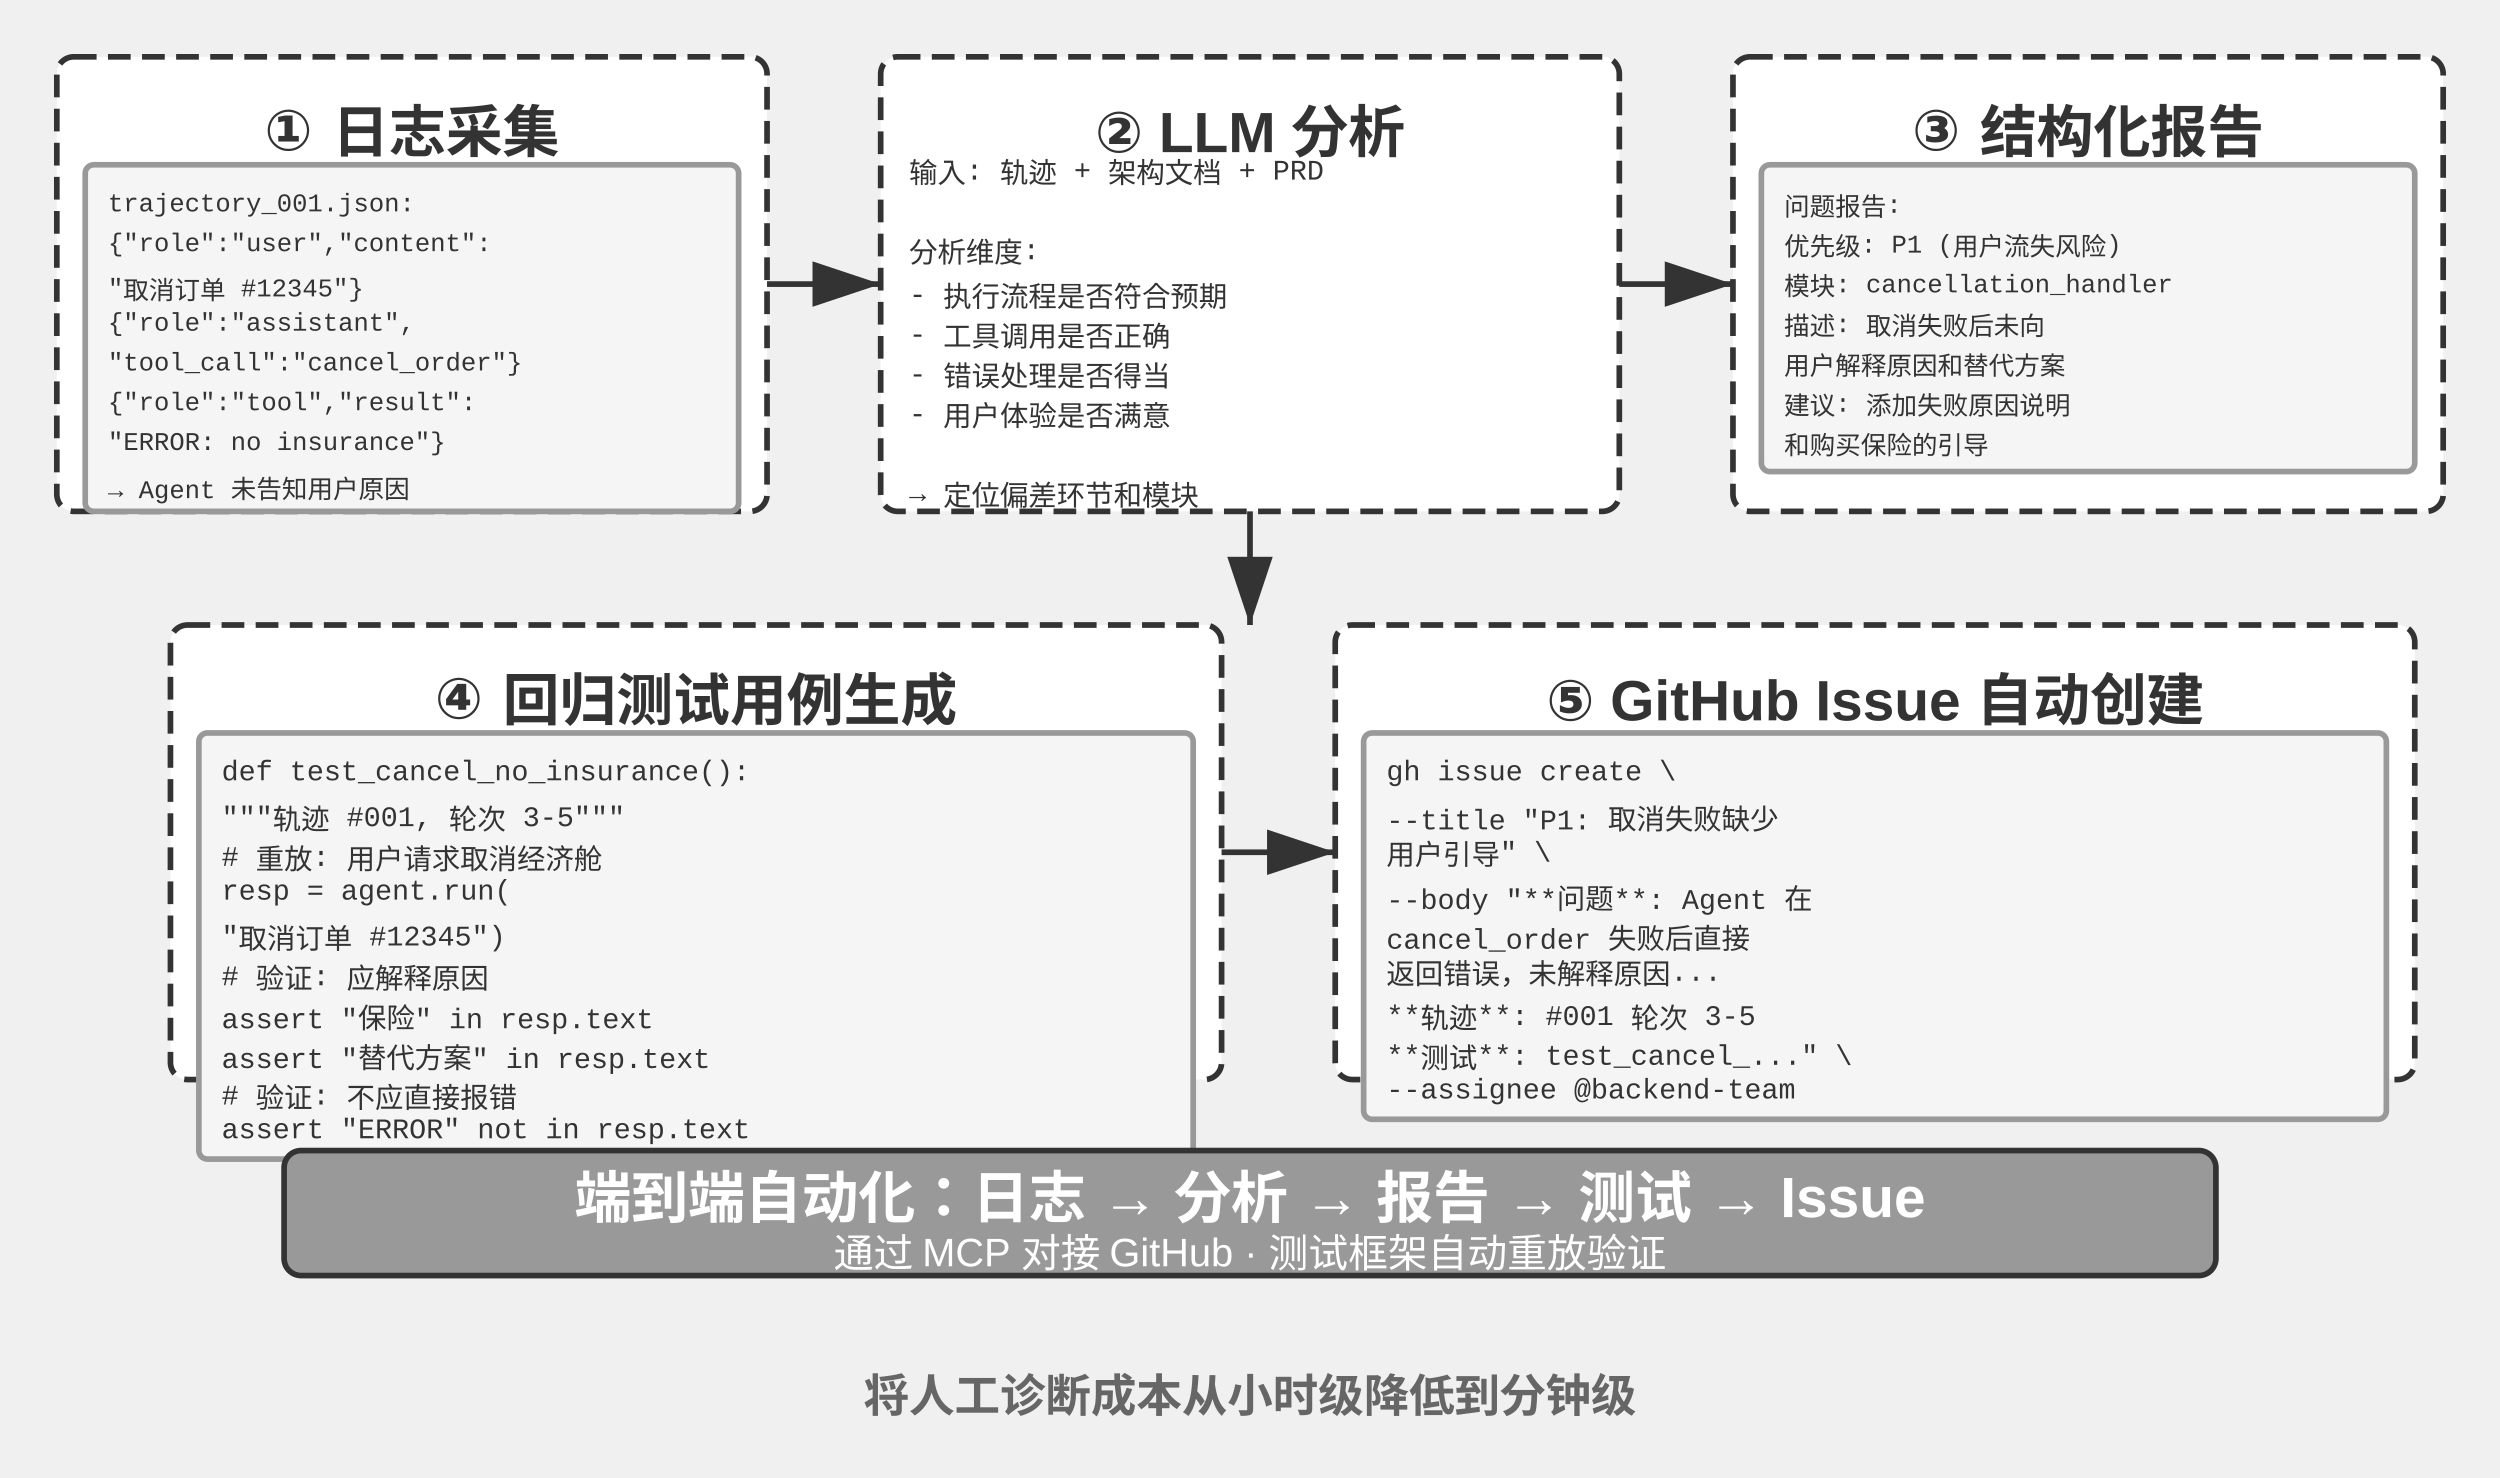
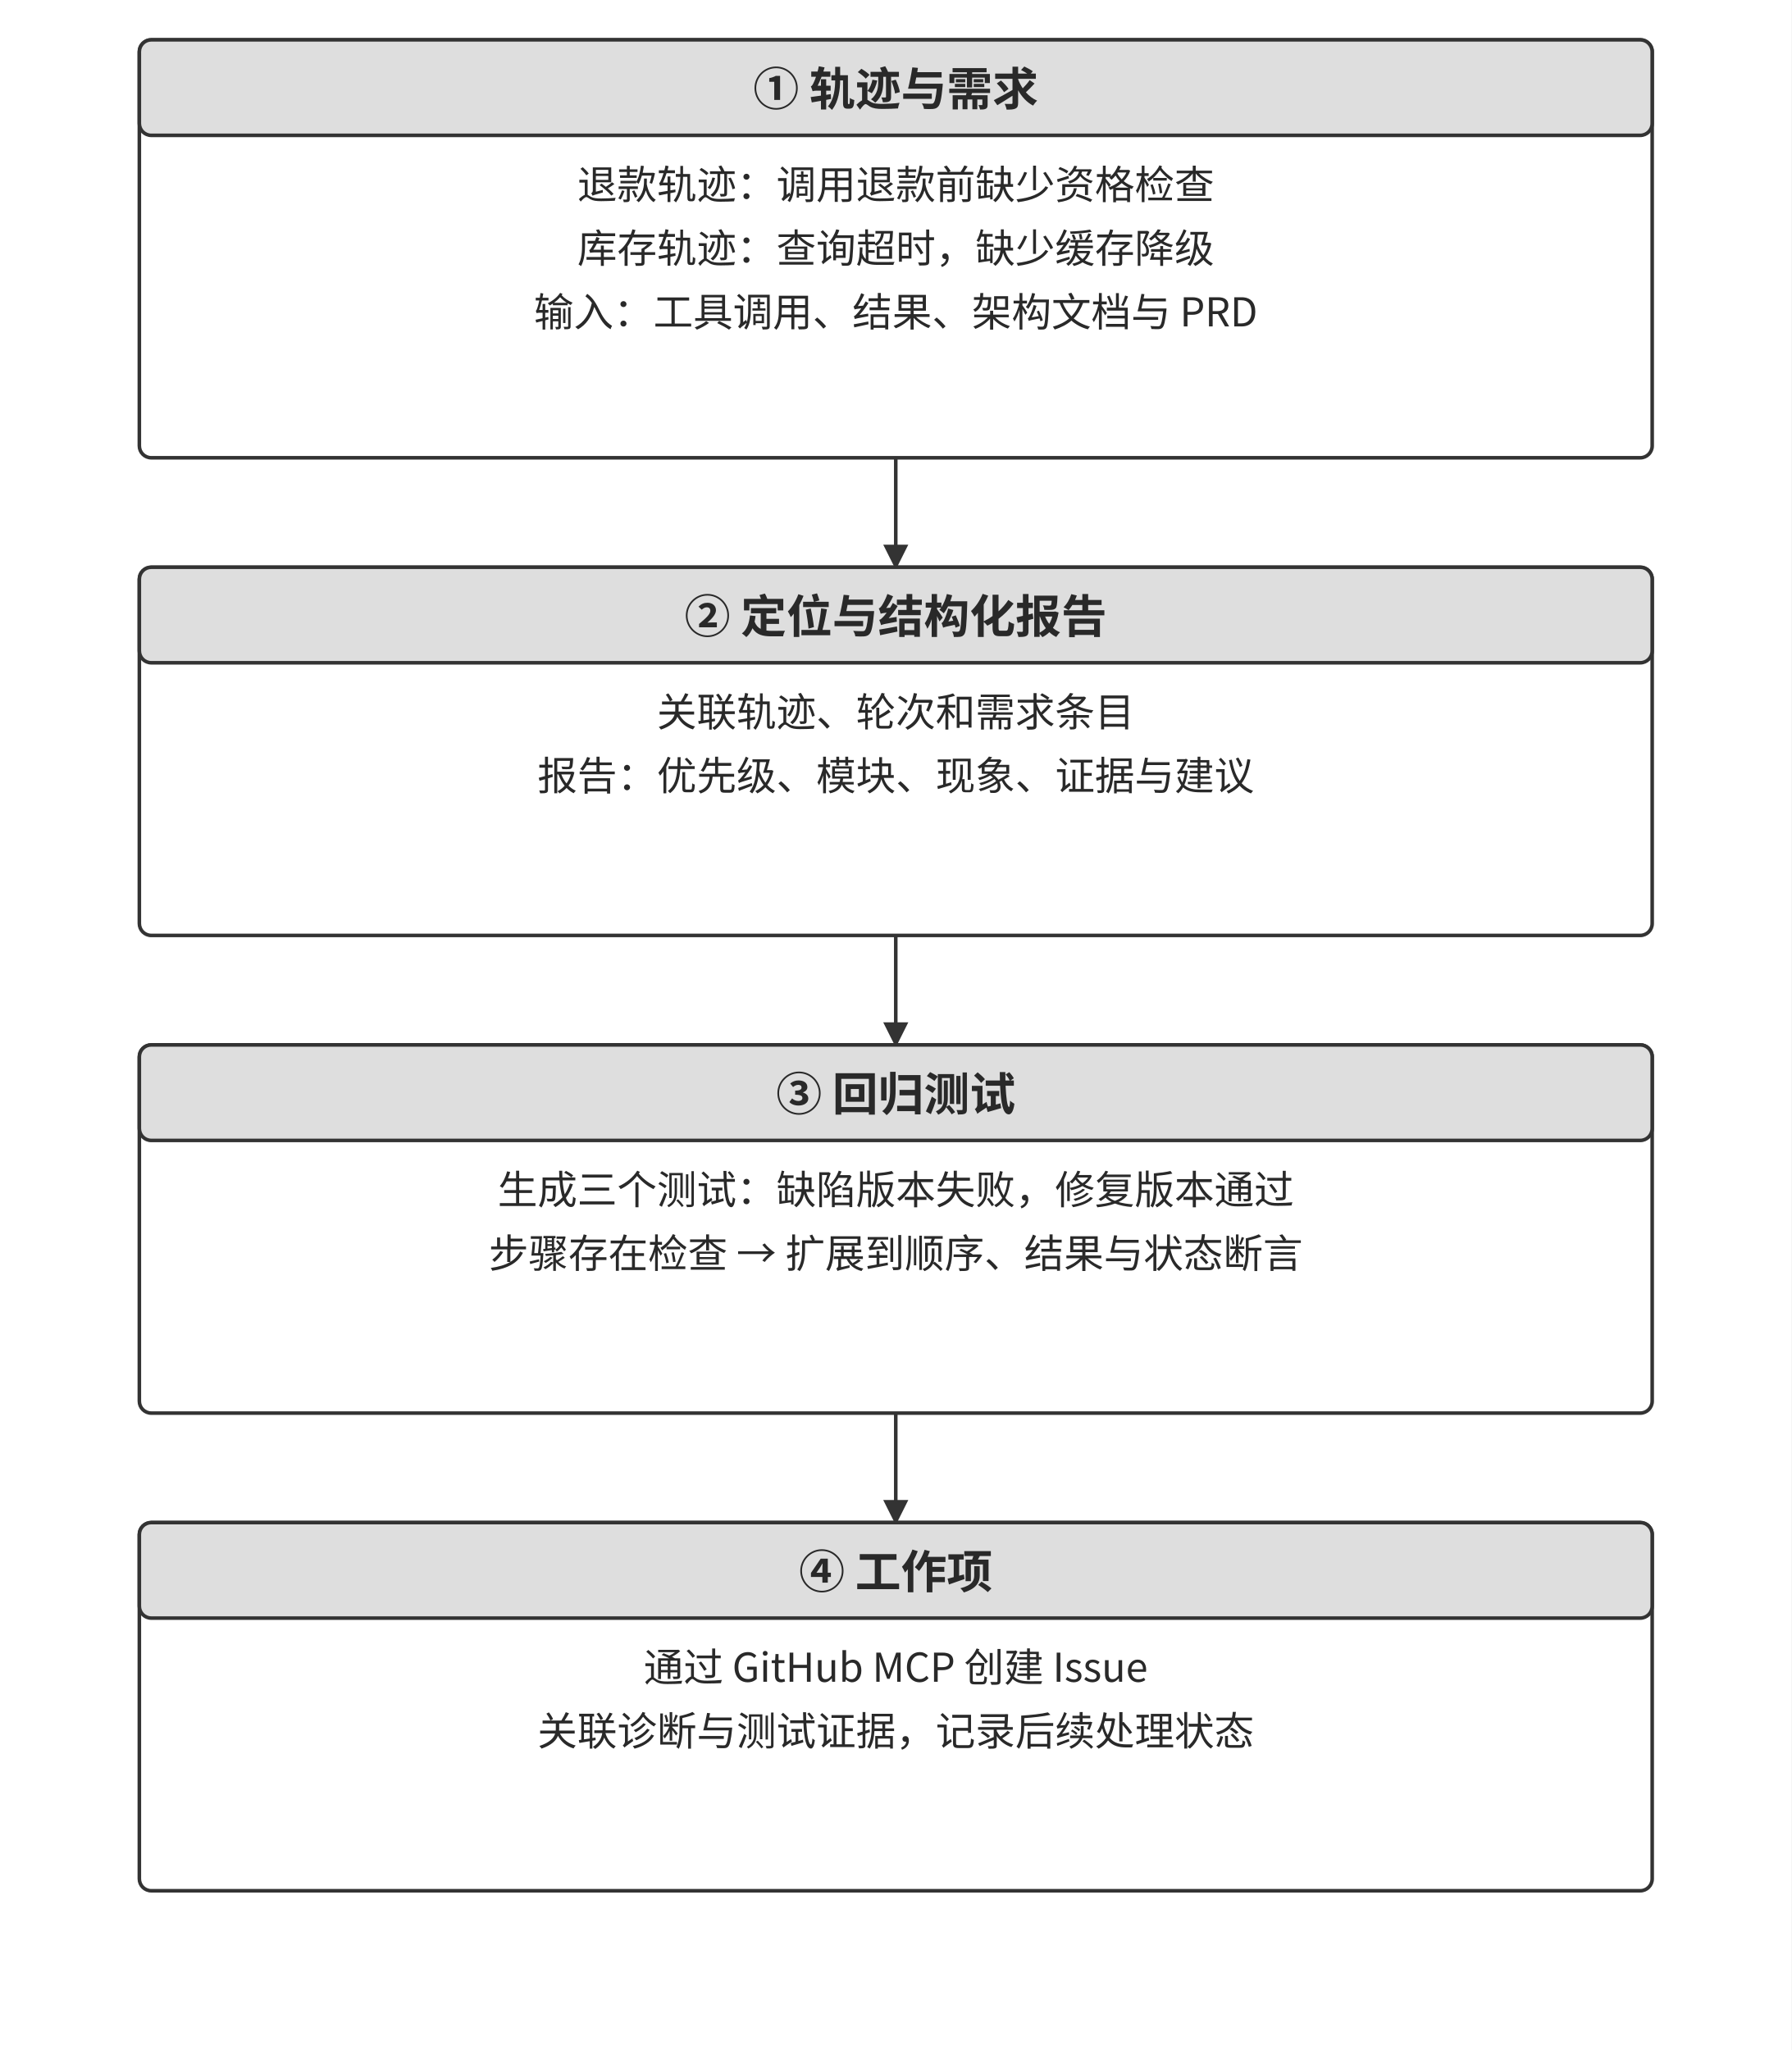
- <svg xmlns="http://www.w3.org/2000/svg" viewBox="0 40 880 520" width="880" height="520" style="background:#ffffff">
+ <svg xmlns="http://www.w3.org/2000/svg" width="150mm" height="171.67mm" viewBox="0 0 900 1030" role="img" aria-labelledby="title desc">
  <defs>
-     <marker id="ah" markerWidth="12" markerHeight="8" refX="12" refY="4" orient="auto">
-       <polygon points="0 0, 12 4, 0 8" fill="#333333" />
-     </marker>
-     <marker id="ah-light" markerWidth="12" markerHeight="8" refX="12" refY="4" orient="auto">
-       <polygon points="0 0, 12 4, 0 8" fill="#999999" />
+     <marker id="arrow" viewBox="0 0 10 10" refX="9" refY="5" markerWidth="7" markerHeight="7" orient="auto-start-reverse">
+       <path d="M0 0 L10 5 L0 10 Z" fill="#333333" />
    </marker>
  </defs>
-   <rect x="20" y="60" width="250" height="160" rx="6" fill="#ffffff" stroke="#333333" stroke-width="2" stroke-dasharray="8,4" />
-   <text x="145" y="82" font-family="Arial, 'Helvetica Neue', Helvetica, 'PingFang SC', 'Microsoft YaHei', sans-serif" font-size="20" fill="#333333" text-anchor="middle" dominant-baseline="central" font-weight="bold">① 日志采集</text>
-   <rect x="30" y="98" width="230" height="122" rx="3" fill="#f5f5f5" stroke="#999999" stroke-width="2" />
-   <text x="38" y="112" font-family="'Courier New', Courier, monospace" font-size="9" fill="#333333" text-anchor="start" dominant-baseline="central">trajectory_001.json:</text>
-   <text x="38" y="126" font-family="'Courier New', Courier, monospace" font-size="9" fill="#333333" text-anchor="start" dominant-baseline="central">  {"role":"user","content":</text>
-   <text x="38" y="140" font-family="'Courier New', Courier, monospace" font-size="9" fill="#333333" text-anchor="start" dominant-baseline="central">   "取消订单 #12345"}</text>
-   <text x="38" y="154" font-family="'Courier New', Courier, monospace" font-size="9" fill="#333333" text-anchor="start" dominant-baseline="central">  {"role":"assistant",</text>
-   <text x="38" y="168" font-family="'Courier New', Courier, monospace" font-size="9" fill="#333333" text-anchor="start" dominant-baseline="central">   "tool_call":"cancel_order"}</text>
-   <text x="38" y="182" font-family="'Courier New', Courier, monospace" font-size="9" fill="#333333" text-anchor="start" dominant-baseline="central">  {"role":"tool","result":</text>
-   <text x="38" y="196" font-family="'Courier New', Courier, monospace" font-size="9" fill="#333333" text-anchor="start" dominant-baseline="central">   "ERROR: no insurance"}</text>
-   <text x="38" y="210" font-family="'Courier New', Courier, monospace" font-size="9" fill="#333333" text-anchor="start" dominant-baseline="central">  → Agent 未告知用户原因</text>
-   <line x1="270" y1="140" x2="310" y2="140" stroke="#333333" stroke-width="2" marker-end="url(#ah)" />
-   <rect x="310" y="60" width="260" height="160" rx="6" fill="#ffffff" stroke="#333333" stroke-width="2" stroke-dasharray="8,4" />
-   <text x="440" y="82" font-family="Arial, 'Helvetica Neue', Helvetica, 'PingFang SC', 'Microsoft YaHei', sans-serif" font-size="20" fill="#333333" text-anchor="middle" dominant-baseline="central" font-weight="bold">② LLM 分析</text>
-   <text x="320" y="100" font-family="'Courier New', Courier, monospace" font-size="10" fill="#333333" text-anchor="start" dominant-baseline="central">输入: 轨迹 + 架构文档 + PRD</text>
-   <text x="320" y="114" font-family="'Courier New', Courier, monospace" font-size="10" fill="#333333" text-anchor="start" dominant-baseline="central" />
-   <text x="320" y="128" font-family="'Courier New', Courier, monospace" font-size="10" fill="#333333" text-anchor="start" dominant-baseline="central">分析维度:</text>
-   <text x="320" y="142" font-family="'Courier New', Courier, monospace" font-size="10" fill="#333333" text-anchor="start" dominant-baseline="central">  - 执行流程是否符合预期</text>
-   <text x="320" y="156" font-family="'Courier New', Courier, monospace" font-size="10" fill="#333333" text-anchor="start" dominant-baseline="central">  - 工具调用是否正确</text>
-   <text x="320" y="170" font-family="'Courier New', Courier, monospace" font-size="10" fill="#333333" text-anchor="start" dominant-baseline="central">  - 错误处理是否得当</text>
-   <text x="320" y="184" font-family="'Courier New', Courier, monospace" font-size="10" fill="#333333" text-anchor="start" dominant-baseline="central">  - 用户体验是否满意</text>
-   <text x="320" y="198" font-family="'Courier New', Courier, monospace" font-size="10" fill="#333333" text-anchor="start" dominant-baseline="central" />
-   <text x="320" y="212" font-family="'Courier New', Courier, monospace" font-size="10" fill="#333333" text-anchor="start" dominant-baseline="central">→ 定位偏差环节和模块</text>
-   <line x1="570" y1="140" x2="610" y2="140" stroke="#333333" stroke-width="2" marker-end="url(#ah)" />
-   <rect x="610" y="60" width="250" height="160" rx="6" fill="#ffffff" stroke="#333333" stroke-width="2" stroke-dasharray="8,4" />
-   <text x="735" y="82" font-family="Arial, 'Helvetica Neue', Helvetica, 'PingFang SC', 'Microsoft YaHei', sans-serif" font-size="20" fill="#333333" text-anchor="middle" dominant-baseline="central" font-weight="bold">③ 结构化报告</text>
-   <rect x="620" y="98" width="230" height="108" rx="3" fill="#f5f5f5" stroke="#999999" stroke-width="2" />
-   <text x="628" y="112" font-family="'Courier New', Courier, monospace" font-size="9" fill="#333333" text-anchor="start" dominant-baseline="central">问题报告:</text>
-   <text x="628" y="126" font-family="'Courier New', Courier, monospace" font-size="9" fill="#333333" text-anchor="start" dominant-baseline="central">  优先级: P1 (用户流失风险)</text>
-   <text x="628" y="140" font-family="'Courier New', Courier, monospace" font-size="9" fill="#333333" text-anchor="start" dominant-baseline="central">  模块: cancellation_handler</text>
-   <text x="628" y="154" font-family="'Courier New', Courier, monospace" font-size="9" fill="#333333" text-anchor="start" dominant-baseline="central">  描述: 取消失败后未向</text>
-   <text x="628" y="168" font-family="'Courier New', Courier, monospace" font-size="9" fill="#333333" text-anchor="start" dominant-baseline="central">    用户解释原因和替代方案</text>
-   <text x="628" y="182" font-family="'Courier New', Courier, monospace" font-size="9" fill="#333333" text-anchor="start" dominant-baseline="central">  建议: 添加失败原因说明</text>
-   <text x="628" y="196" font-family="'Courier New', Courier, monospace" font-size="9" fill="#333333" text-anchor="start" dominant-baseline="central">    和购买保险的引导</text>
-   <line x1="440.0" y1="220" x2="440.0" y2="260" stroke="#333333" stroke-width="2" marker-end="url(#ah)" />
-   <rect x="60" y="260" width="370" height="160" rx="6" fill="#ffffff" stroke="#333333" stroke-width="2" stroke-dasharray="8,4" />
-   <text x="245" y="282" font-family="Arial, 'Helvetica Neue', Helvetica, 'PingFang SC', 'Microsoft YaHei', sans-serif" font-size="20" fill="#333333" text-anchor="middle" dominant-baseline="central" font-weight="bold">④ 回归测试用例生成</text>
-   <rect x="70" y="298" width="350" height="150" rx="3" fill="#f5f5f5" stroke="#999999" stroke-width="2" />
-   <text x="78" y="312" font-family="'Courier New', Courier, monospace" font-size="10" fill="#333333" text-anchor="start" dominant-baseline="central">def test_cancel_no_insurance():</text>
-   <text x="78" y="326" font-family="'Courier New', Courier, monospace" font-size="10" fill="#333333" text-anchor="start" dominant-baseline="central">  """轨迹 #001, 轮次 3-5"""</text>
-   <text x="78" y="340" font-family="'Courier New', Courier, monospace" font-size="10" fill="#333333" text-anchor="start" dominant-baseline="central">  # 重放: 用户请求取消经济舱</text>
-   <text x="78" y="354" font-family="'Courier New', Courier, monospace" font-size="10" fill="#333333" text-anchor="start" dominant-baseline="central">  resp = agent.run(</text>
-   <text x="78" y="368" font-family="'Courier New', Courier, monospace" font-size="10" fill="#333333" text-anchor="start" dominant-baseline="central">    "取消订单 #12345")</text>
-   <text x="78" y="382" font-family="'Courier New', Courier, monospace" font-size="10" fill="#333333" text-anchor="start" dominant-baseline="central">  # 验证: 应解释原因</text>
-   <text x="78" y="396" font-family="'Courier New', Courier, monospace" font-size="10" fill="#333333" text-anchor="start" dominant-baseline="central">  assert "保险" in resp.text</text>
-   <text x="78" y="410" font-family="'Courier New', Courier, monospace" font-size="10" fill="#333333" text-anchor="start" dominant-baseline="central">  assert "替代方案" in resp.text</text>
-   <text x="78" y="424" font-family="'Courier New', Courier, monospace" font-size="10" fill="#333333" text-anchor="start" dominant-baseline="central">  # 验证: 不应直接报错</text>
-   <text x="78" y="438" font-family="'Courier New', Courier, monospace" font-size="10" fill="#333333" text-anchor="start" dominant-baseline="central">  assert "ERROR" not in resp.text</text>
-   <line x1="430" y1="340" x2="470" y2="340" stroke="#333333" stroke-width="2" marker-end="url(#ah)" />
-   <rect x="470" y="260" width="380" height="160" rx="6" fill="#ffffff" stroke="#333333" stroke-width="2" stroke-dasharray="8,4" />
-   <text x="660" y="282" font-family="Arial, 'Helvetica Neue', Helvetica, 'PingFang SC', 'Microsoft YaHei', sans-serif" font-size="20" fill="#333333" text-anchor="middle" dominant-baseline="central" font-weight="bold">⑤ GitHub Issue 自动创建</text>
-   <rect x="480" y="298" width="360" height="136" rx="3" fill="#f5f5f5" stroke="#999999" stroke-width="2" />
-   <text x="488" y="312" font-family="'Courier New', Courier, monospace" font-size="10" fill="#333333" text-anchor="start" dominant-baseline="central">gh issue create \</text>
-   <text x="488" y="326" font-family="'Courier New', Courier, monospace" font-size="10" fill="#333333" text-anchor="start" dominant-baseline="central">  --title "P1: 取消失败缺少</text>
-   <text x="488" y="340" font-family="'Courier New', Courier, monospace" font-size="10" fill="#333333" text-anchor="start" dominant-baseline="central">    用户引导" \</text>
-   <text x="488" y="354" font-family="'Courier New', Courier, monospace" font-size="10" fill="#333333" text-anchor="start" dominant-baseline="central">  --body "**问题**: Agent 在</text>
-   <text x="488" y="368" font-family="'Courier New', Courier, monospace" font-size="10" fill="#333333" text-anchor="start" dominant-baseline="central">    cancel_order 失败后直接</text>
-   <text x="488" y="382" font-family="'Courier New', Courier, monospace" font-size="10" fill="#333333" text-anchor="start" dominant-baseline="central">    返回错误，未解释原因...</text>
-   <text x="488" y="396" font-family="'Courier New', Courier, monospace" font-size="10" fill="#333333" text-anchor="start" dominant-baseline="central">    **轨迹**: #001 轮次 3-5</text>
-   <text x="488" y="410" font-family="'Courier New', Courier, monospace" font-size="10" fill="#333333" text-anchor="start" dominant-baseline="central">    **测试**: test_cancel_..." \</text>
-   <text x="488" y="424" font-family="'Courier New', Courier, monospace" font-size="10" fill="#333333" text-anchor="start" dominant-baseline="central">  --assignee @backend-team</text>
-   <rect x="100" y="445" width="680" height="44" rx="6" fill="#999999" stroke="#333333" stroke-width="2" />
-   <text x="440.0" y="460" font-family="Arial, 'Helvetica Neue', Helvetica, 'PingFang SC', 'Microsoft YaHei', sans-serif" font-size="20" fill="#ffffff" text-anchor="middle" dominant-baseline="central" font-weight="bold">端到端自动化：日志 → 分析 → 报告 → 测试 → Issue</text>
-   <text x="440.0" y="480" font-family="Arial, 'Helvetica Neue', Helvetica, 'PingFang SC', 'Microsoft YaHei', sans-serif" font-size="14" fill="#ffffff" text-anchor="middle" dominant-baseline="central" font-weight="normal">通过 MCP 对接 GitHub · 测试框架自动重放验证</text>
-   <text x="440.0" y="530" font-family="Arial, 'Helvetica Neue', Helvetica, 'PingFang SC', 'Microsoft YaHei', sans-serif" font-size="16" fill="#666666" text-anchor="middle" dominant-baseline="central" font-weight="bold">将人工诊断成本从小时级降低到分钟级</text>
+   <rect width="900" height="1030" fill="#ffffff" />
+   <rect x="70" y="20" width="760" height="210" rx="6" fill="#ffffff" stroke="#333333" stroke-width="1.8" />
+   <rect x="70" y="20" width="760" height="48" rx="6" fill="#dedede" stroke="#333333" stroke-width="1.8" />
+   <text x="450.0" y="53" text-anchor="middle" font-family="Noto Sans CJK SC,Source Han Sans CN,Microsoft YaHei,sans-serif" font-size="23" font-weight="700" fill="#292929">① 轨迹与需求</text>
+   <text x="450.0" y="100" text-anchor="middle" font-family="Noto Sans CJK SC,Source Han Sans CN,Microsoft YaHei,sans-serif" font-size="20" font-weight="400" fill="#292929">退款轨迹：调用退款前缺少资格检查</text>
+   <text x="450.0" y="132" text-anchor="middle" font-family="Noto Sans CJK SC,Source Han Sans CN,Microsoft YaHei,sans-serif" font-size="20" font-weight="400" fill="#292929">库存轨迹：查询超时，缺少缓存降级</text>
+   <text x="450.0" y="164" text-anchor="middle" font-family="Noto Sans CJK SC,Source Han Sans CN,Microsoft YaHei,sans-serif" font-size="20" font-weight="400" fill="#292929">输入：工具调用、结果、架构文档与 PRD</text>
+   <path d="M 450 230 L 450 285" fill="none" stroke="#333333" stroke-width="1.8" marker-end="url(#arrow)" />
+   <rect x="70" y="285" width="760" height="185" rx="6" fill="#ffffff" stroke="#333333" stroke-width="1.8" />
+   <rect x="70" y="285" width="760" height="48" rx="6" fill="#dedede" stroke="#333333" stroke-width="1.8" />
+   <text x="450.0" y="318" text-anchor="middle" font-family="Noto Sans CJK SC,Source Han Sans CN,Microsoft YaHei,sans-serif" font-size="23" font-weight="700" fill="#292929">② 定位与结构化报告</text>
+   <text x="450.0" y="365" text-anchor="middle" font-family="Noto Sans CJK SC,Source Han Sans CN,Microsoft YaHei,sans-serif" font-size="20" font-weight="400" fill="#292929">关联轨迹、轮次和需求条目</text>
+   <text x="450.0" y="397" text-anchor="middle" font-family="Noto Sans CJK SC,Source Han Sans CN,Microsoft YaHei,sans-serif" font-size="20" font-weight="400" fill="#292929">报告：优先级、模块、现象、证据与建议</text>
+   <path d="M 450 470 L 450 525" fill="none" stroke="#333333" stroke-width="1.8" marker-end="url(#arrow)" />
+   <rect x="70" y="525" width="760" height="185" rx="6" fill="#ffffff" stroke="#333333" stroke-width="1.8" />
+   <rect x="70" y="525" width="760" height="48" rx="6" fill="#dedede" stroke="#333333" stroke-width="1.8" />
+   <text x="450.0" y="558" text-anchor="middle" font-family="Noto Sans CJK SC,Source Han Sans CN,Microsoft YaHei,sans-serif" font-size="23" font-weight="700" fill="#292929">③ 回归测试</text>
+   <text x="450.0" y="605" text-anchor="middle" font-family="Noto Sans CJK SC,Source Han Sans CN,Microsoft YaHei,sans-serif" font-size="20" font-weight="400" fill="#292929">生成三个测试：缺陷版本失败，修复版本通过</text>
+   <text x="450.0" y="637" text-anchor="middle" font-family="Noto Sans CJK SC,Source Han Sans CN,Microsoft YaHei,sans-serif" font-size="20" font-weight="400" fill="#292929">步骤存在检查 → 扩展到顺序、结果与状态断言</text>
+   <path d="M 450 710 L 450 765" fill="none" stroke="#333333" stroke-width="1.8" marker-end="url(#arrow)" />
+   <rect x="70" y="765" width="760" height="185" rx="6" fill="#ffffff" stroke="#333333" stroke-width="1.8" />
+   <rect x="70" y="765" width="760" height="48" rx="6" fill="#dedede" stroke="#333333" stroke-width="1.8" />
+   <text x="450.0" y="798" text-anchor="middle" font-family="Noto Sans CJK SC,Source Han Sans CN,Microsoft YaHei,sans-serif" font-size="23" font-weight="700" fill="#292929">④ 工作项</text>
+   <text x="450.0" y="845" text-anchor="middle" font-family="Noto Sans CJK SC,Source Han Sans CN,Microsoft YaHei,sans-serif" font-size="20" font-weight="400" fill="#292929">通过 GitHub MCP 创建 Issue</text>
+   <text x="450.0" y="877" text-anchor="middle" font-family="Noto Sans CJK SC,Source Han Sans CN,Microsoft YaHei,sans-serif" font-size="20" font-weight="400" fill="#292929">关联诊断与测试证据，记录后续处理状态</text>
</svg>
